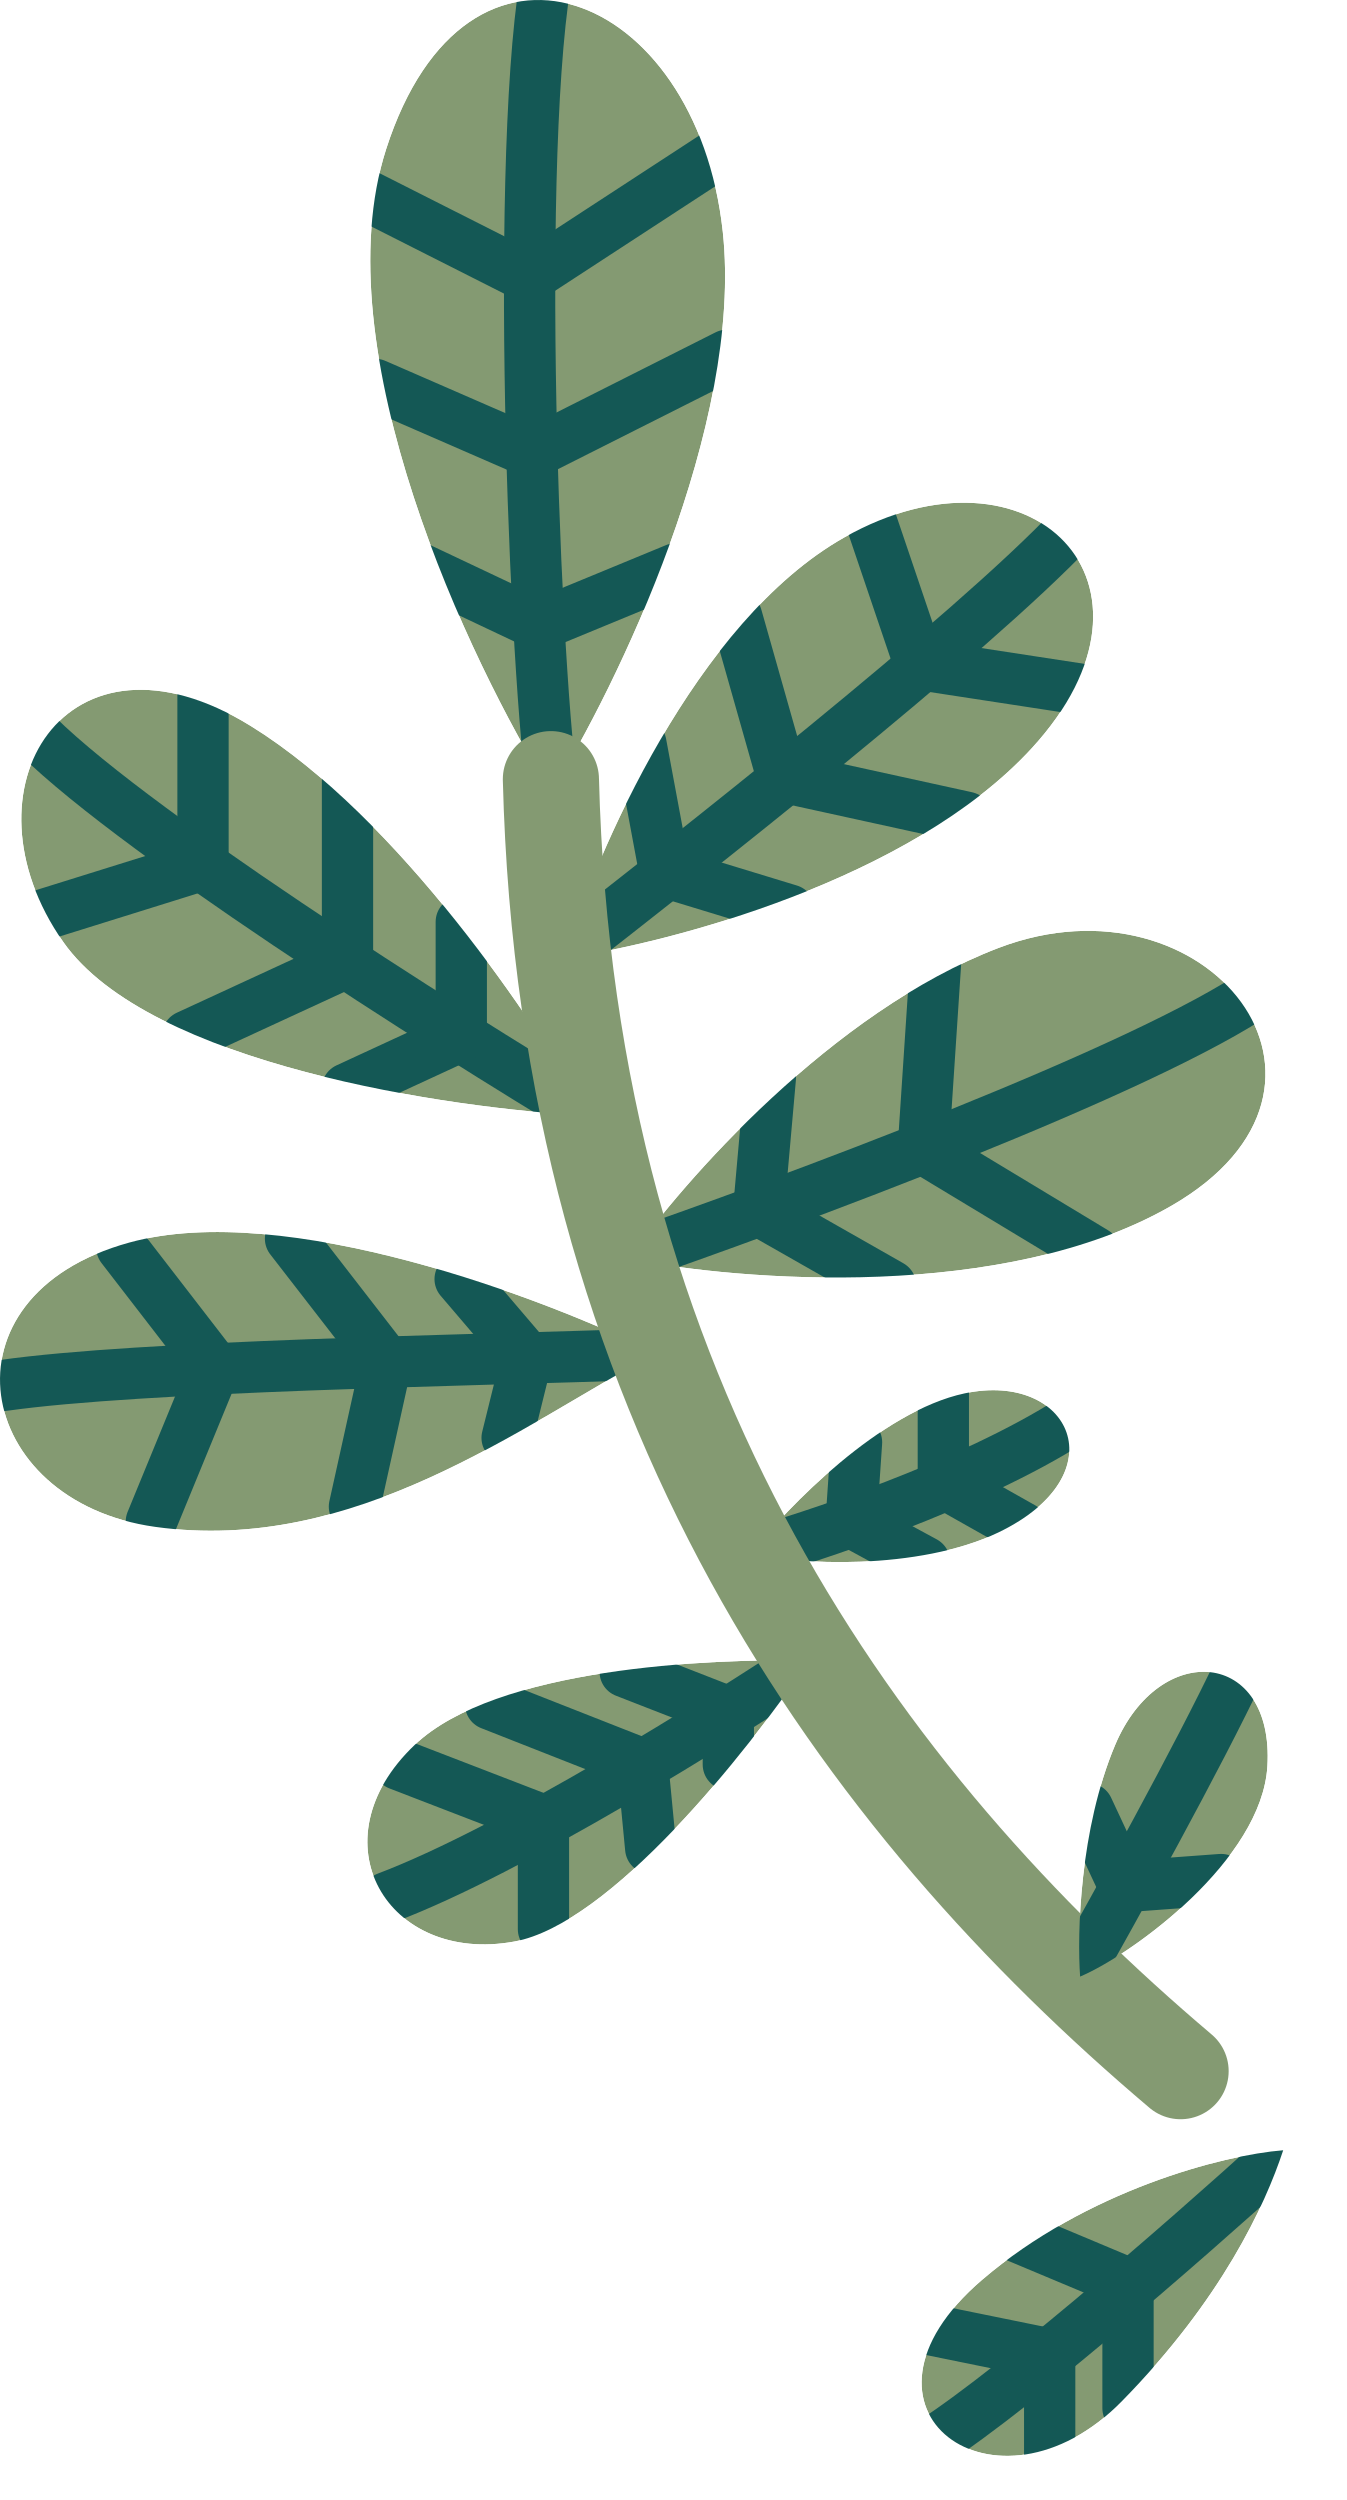
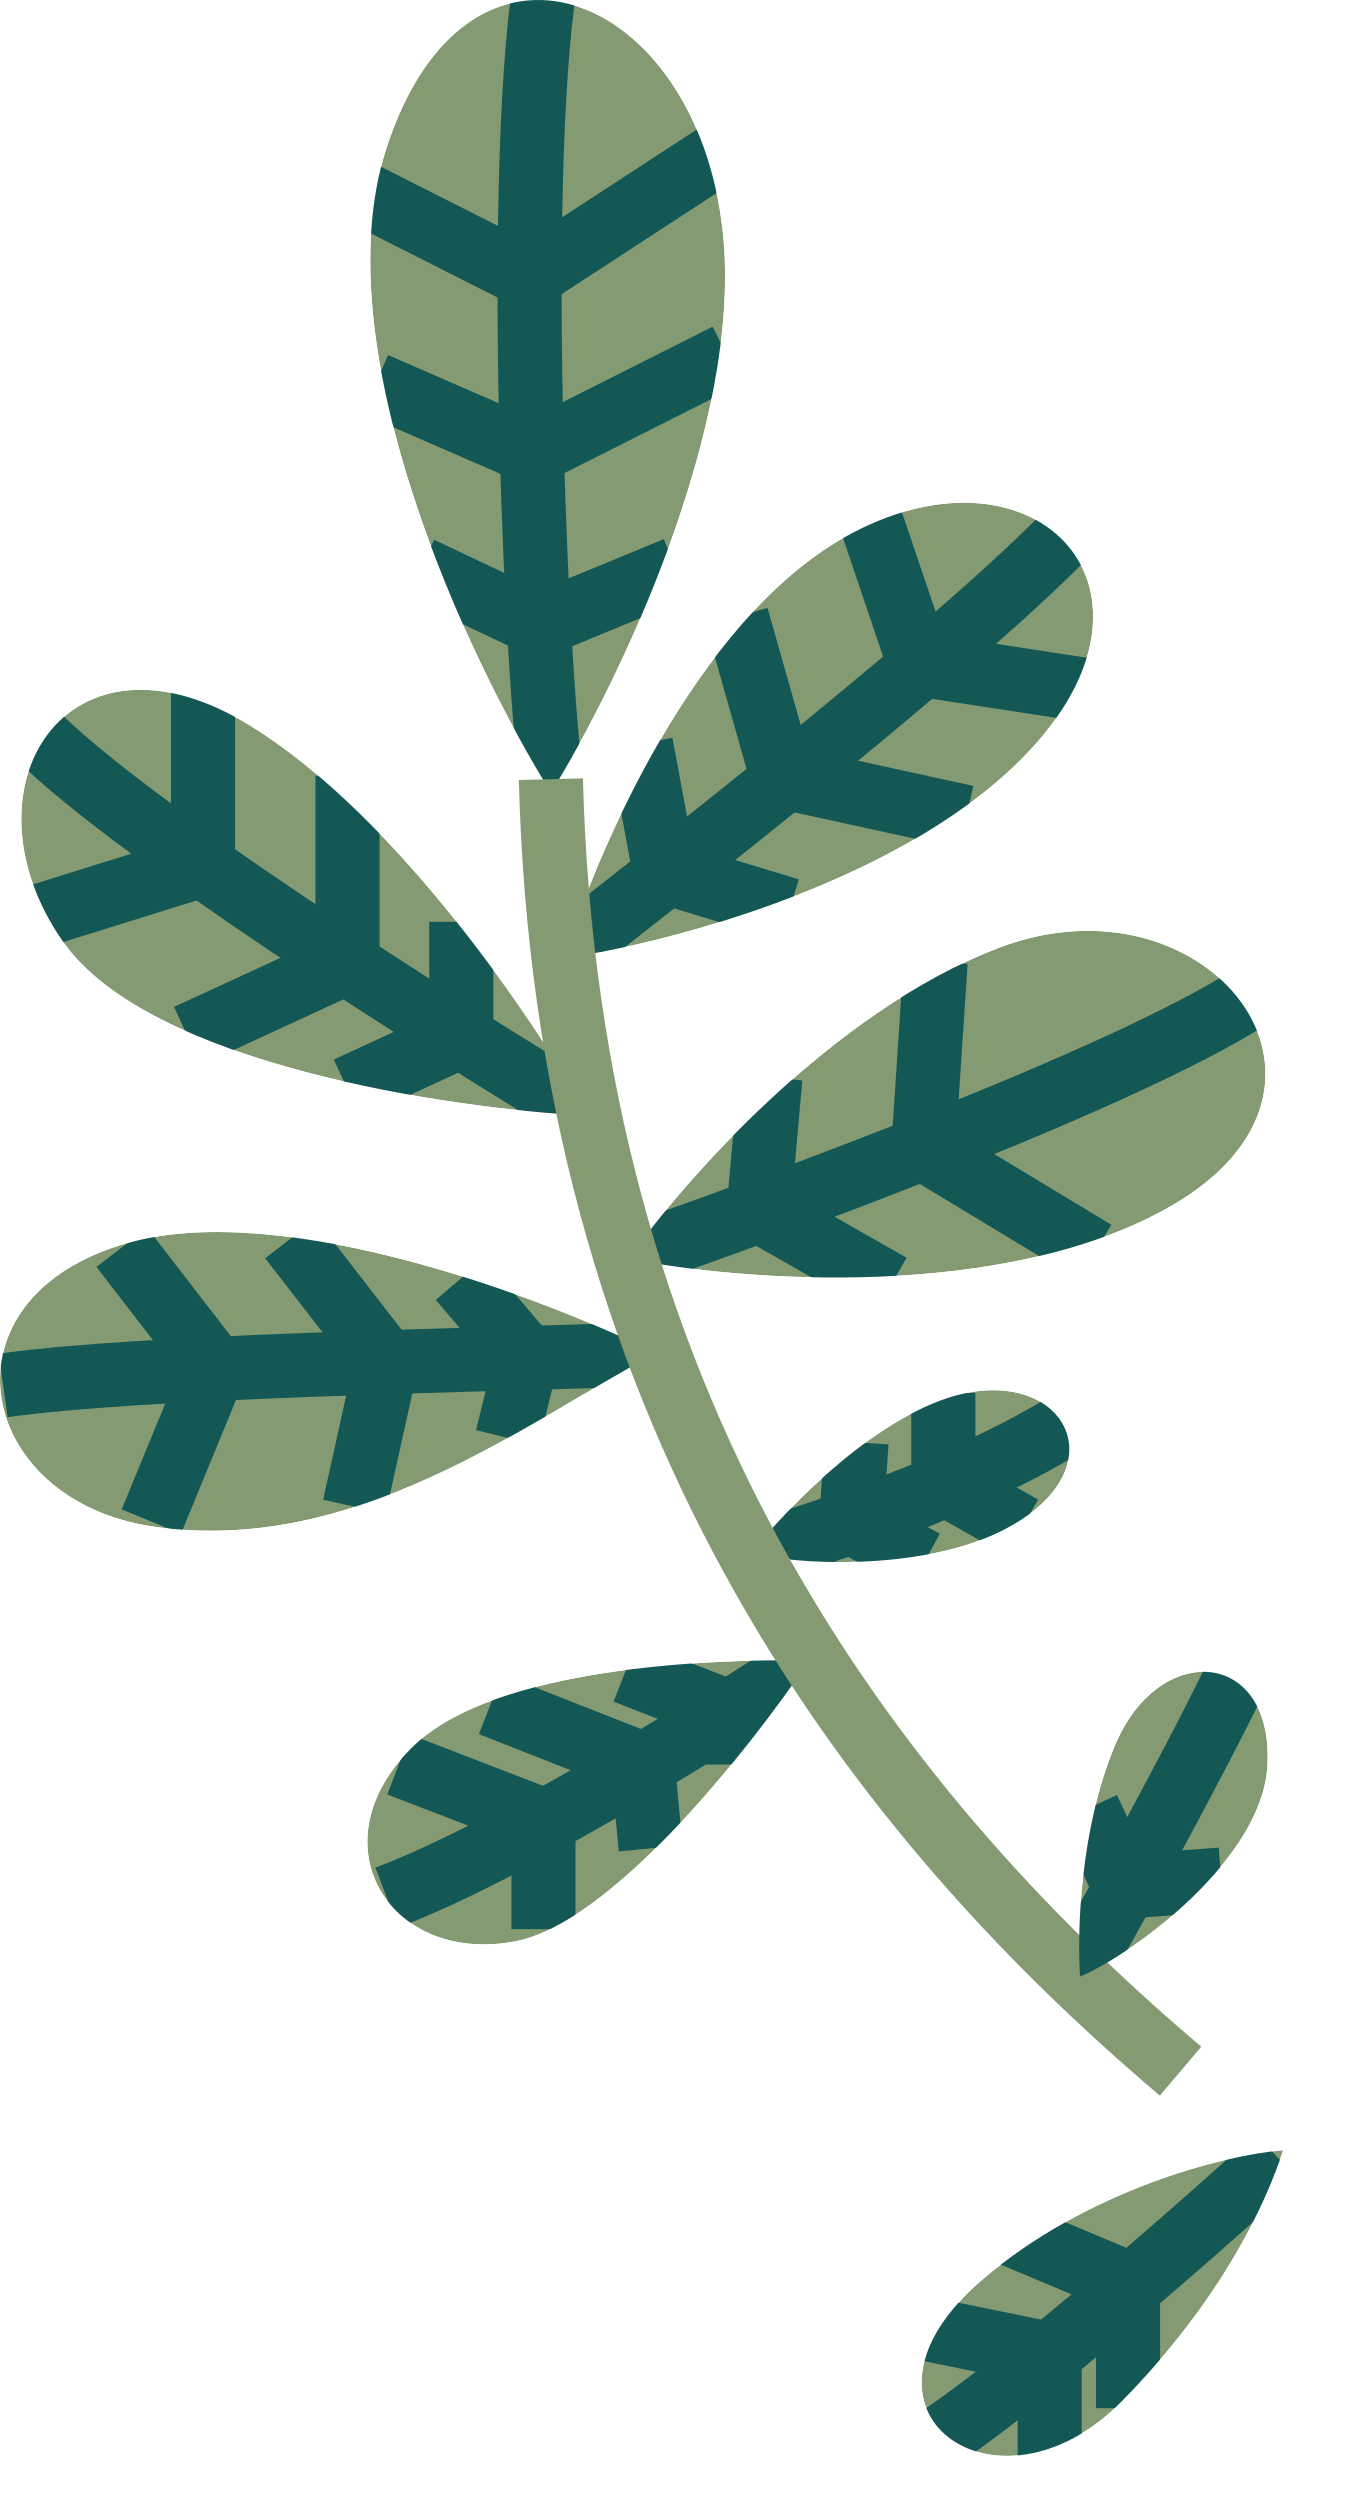
<svg xmlns="http://www.w3.org/2000/svg" width="21" height="39" viewBox="0 0 21 39" fill="none">
  <mask id="mask0_2_427" style="mask-type:alpha" maskUnits="userSpaceOnUse" x="5" y="25" width="8" height="6">
    <path d="M6.47 27.22C7.733 26.019 11.045 25.872 12.624 25.904C11.623 27.386 9.513 30.014 8.024 30.288C6.046 30.651 4.891 28.721 6.47 27.22Z" fill="#849A72" />
  </mask>
  <g mask="url(#mask0_2_427)">
    <path d="M6.47 27.22C7.733 26.019 11.045 25.872 12.624 25.904C11.623 27.386 9.513 30.014 8.024 30.288C6.046 30.651 4.891 28.721 6.47 27.22Z" fill="#849A72" />
-     <path d="M12.622 25.907C11.235 26.833 7.975 28.87 6.033 29.603" stroke="#145855" stroke-width="0.8" stroke-linecap="round" stroke-linejoin="round" />
-     <path d="M6.221 27.527L8.478 28.397V30.095" stroke="#145855" stroke-width="0.8" stroke-linecap="round" stroke-linejoin="round" />
-     <path d="M7.653 26.587L10.025 27.52L10.151 28.834" stroke="#145855" stroke-width="0.8" stroke-linecap="round" stroke-linejoin="round" />
-     <path d="M9.753 26.08L11.362 26.707V27.527" stroke="#145855" stroke-width="0.8" stroke-linecap="round" stroke-linejoin="round" />
+     <path d="M12.622 25.907C11.235 26.833 7.975 28.87 6.033 29.603" stroke="#145855" strokeWidth="0.8" strokeLinecap="round" strokeLinejoin="round" />
+     <path d="M6.221 27.527L8.478 28.397V30.095" stroke="#145855" strokeWidth="0.8" strokeLinecap="round" strokeLinejoin="round" />
+     <path d="M7.653 26.587L10.025 27.52L10.151 28.834" stroke="#145855" strokeWidth="0.8" strokeLinecap="round" strokeLinejoin="round" />
+     <path d="M9.753 26.08L11.362 26.707V27.527" stroke="#145855" strokeWidth="0.8" strokeLinecap="round" strokeLinejoin="round" />
  </g>
  <mask id="mask1_2_427" style="mask-type:alpha" maskUnits="userSpaceOnUse" x="0" y="19" width="11" height="5">
    <path d="M2.017 19.384C4.449 18.714 8.505 20.254 10.229 21.108C8.112 22.25 5.528 24.253 2.42 23.819C-0.413 23.423 -1.022 20.221 2.017 19.384Z" fill="#849A72" />
  </mask>
  <g mask="url(#mask1_2_427)">
    <path d="M2.017 19.384C4.449 18.714 8.505 20.254 10.229 21.108C8.112 22.25 5.528 24.253 2.42 23.819C-0.413 23.423 -1.022 20.221 2.017 19.384Z" fill="#849A72" />
-     <path d="M10.144 21.126C7.27 21.224 2.197 21.308 0.049 21.613" stroke="#145855" stroke-width="0.8" stroke-linecap="round" stroke-linejoin="round" />
-     <path d="M4.532 19.323L6.027 21.253L5.529 23.504" stroke="#145855" stroke-width="0.8" stroke-linecap="round" stroke-linejoin="round" />
-     <path d="M1.9 19.459L3.348 21.335L2.361 23.737" stroke="#145855" stroke-width="0.8" stroke-linecap="round" stroke-linejoin="round" />
-     <path d="M7.178 19.954L8.221 21.176L7.911 22.43" stroke="#145855" stroke-width="0.8" stroke-linecap="round" stroke-linejoin="round" />
+     <path d="M10.144 21.126C7.27 21.224 2.197 21.308 0.049 21.613" stroke="#145855" strokeWidth="0.8" strokeLinecap="round" strokeLinejoin="round" />
+     <path d="M4.532 19.323L6.027 21.253L5.529 23.504" stroke="#145855" strokeWidth="0.8" strokeLinecap="round" strokeLinejoin="round" />
+     <path d="M1.9 19.459L3.348 21.335L2.361 23.737" stroke="#145855" strokeWidth="0.8" strokeLinecap="round" strokeLinejoin="round" />
+     <path d="M7.178 19.954L8.221 21.176L7.911 22.43" stroke="#145855" strokeWidth="0.8" strokeLinecap="round" strokeLinejoin="round" />
  </g>
  <mask id="mask2_2_427" style="mask-type:alpha" maskUnits="userSpaceOnUse" x="0" y="10" width="10" height="8">
    <path d="M3.916 11.328C6.216 12.751 8.378 15.972 9.172 17.405C7 17.295 2.323 16.6 0.987 14.695C-0.683 12.313 1.042 9.548 3.916 11.328Z" fill="#849A72" />
  </mask>
  <g mask="url(#mask2_2_427)">
    <path d="M3.916 11.328C6.216 12.751 8.378 15.972 9.172 17.405C7 17.295 2.323 16.6 0.987 14.695C-0.683 12.313 1.042 9.548 3.916 11.328Z" fill="#849A72" />
-     <path d="M9.239 17.436C6.891 16.025 1.844 12.828 0.441 11.329" stroke="#145855" stroke-width="0.8" stroke-linecap="round" stroke-linejoin="round" />
-     <path d="M5.417 16.983L7.196 16.161V14.381" stroke="#145855" stroke-width="0.8" stroke-linecap="round" stroke-linejoin="round" />
-     <path d="M2.925 16.162L5.421 15.01V12.102" stroke="#145855" stroke-width="0.8" stroke-linecap="round" stroke-linejoin="round" />
-     <path d="M0.491 14.327L3.167 13.492V10.547" stroke="#145855" stroke-width="0.8" stroke-linecap="round" stroke-linejoin="round" />
+     <path d="M9.239 17.436C6.891 16.025 1.844 12.828 0.441 11.329" stroke="#145855" strokeWidth="0.8" strokeLinecap="round" strokeLinejoin="round" />
+     <path d="M5.417 16.983L7.196 16.161V14.381" stroke="#145855" strokeWidth="0.8" strokeLinecap="round" strokeLinejoin="round" />
+     <path d="M2.925 16.162L5.421 15.01V12.102" stroke="#145855" strokeWidth="0.8" strokeLinecap="round" strokeLinejoin="round" />
+     <path d="M0.491 14.327L3.167 13.492V10.547" stroke="#145855" strokeWidth="0.8" strokeLinecap="round" strokeLinejoin="round" />
  </g>
  <mask id="mask3_2_427" style="mask-type:alpha" maskUnits="userSpaceOnUse" x="5" y="0" width="7" height="13">
    <path d="M6.024 2.326C5.018 5.455 7.319 10.321 8.595 12.363C9.625 10.704 11.603 6.631 11.275 3.612C10.865 -0.162 7.282 -1.584 6.024 2.326Z" fill="#849A72" />
  </mask>
  <g mask="url(#mask3_2_427)">
    <path d="M6.024 2.326C5.018 5.455 7.319 10.321 8.595 12.363C9.625 10.704 11.603 6.631 11.275 3.612C10.865 -0.162 7.282 -1.584 6.024 2.326Z" fill="#849A72" />
-     <path d="M8.509 -0.292C8.01 2.819 8.372 11.218 8.673 12.677" stroke="#145855" stroke-width="0.8" stroke-linecap="round" stroke-linejoin="round" />
-     <path d="M6.557 8.872L8.416 9.751L10.546 8.872" stroke="#145855" stroke-width="0.8" stroke-linecap="round" stroke-linejoin="round" />
-     <path d="M5.854 5.997L8.313 7.068L11.342 5.542" stroke="#145855" stroke-width="0.8" stroke-linecap="round" stroke-linejoin="round" />
-     <path d="M5.513 2.944L8.248 4.327L11.168 2.422" stroke="#145855" stroke-width="0.8" stroke-linecap="round" stroke-linejoin="round" />
+     <path d="M8.509 -0.292C8.01 2.819 8.372 11.218 8.673 12.677" stroke="#145855" strokeWidth="0.8" strokeLinecap="round" strokeLinejoin="round" />
+     <path d="M6.557 8.872L8.416 9.751L10.546 8.872" stroke="#145855" strokeWidth="0.8" strokeLinecap="round" strokeLinejoin="round" />
+     <path d="M5.854 5.997L8.313 7.068L11.342 5.542" stroke="#145855" strokeWidth="0.8" strokeLinecap="round" strokeLinejoin="round" />
+     <path d="M5.513 2.944L8.248 4.327L11.168 2.422" stroke="#145855" strokeWidth="0.8" strokeLinecap="round" strokeLinejoin="round" />
  </g>
  <mask id="mask4_2_427" style="mask-type:alpha" maskUnits="userSpaceOnUse" x="8" y="7" width="10" height="8">
    <path d="M13.172 8.383C10.853 9.692 9.293 13.305 8.802 14.948C10.445 14.713 14.203 13.73 16.092 11.676C18.453 9.108 16.071 6.747 13.172 8.383Z" fill="#849A72" />
  </mask>
  <g mask="url(#mask4_2_427)">
    <path d="M13.172 8.383C10.853 9.692 9.293 13.305 8.802 14.948C10.445 14.713 14.203 13.73 16.092 11.676C18.453 9.108 16.071 6.747 13.172 8.383Z" fill="#849A72" />
-     <path d="M8.704 14.957C10.701 13.402 15.133 9.927 16.746 8.217" stroke="#145855" stroke-width="0.8" stroke-linecap="round" stroke-linejoin="round" />
-     <path d="M9.998 11.601L10.371 13.604L12.316 14.197" stroke="#145855" stroke-width="0.8" stroke-linecap="round" stroke-linejoin="round" />
-     <path d="M11.492 9.619L12.201 12.119L15.076 12.749" stroke="#145855" stroke-width="0.8" stroke-linecap="round" stroke-linejoin="round" />
-     <path d="M13.52 7.925L14.347 10.367L16.906 10.759" stroke="#145855" stroke-width="0.8" stroke-linecap="round" stroke-linejoin="round" />
+     <path d="M8.704 14.957C10.701 13.402 15.133 9.927 16.746 8.217" stroke="#145855" strokeWidth="0.8" strokeLinecap="round" strokeLinejoin="round" />
+     <path d="M9.998 11.601L10.371 13.604L12.316 14.197" stroke="#145855" strokeWidth="0.8" strokeLinecap="round" strokeLinejoin="round" />
+     <path d="M11.492 9.619L12.201 12.119L15.076 12.749" stroke="#145855" strokeWidth="0.8" strokeLinecap="round" strokeLinejoin="round" />
+     <path d="M13.52 7.925L14.347 10.367L16.906 10.759" stroke="#145855" strokeWidth="0.8" strokeLinecap="round" strokeLinejoin="round" />
  </g>
  <mask id="mask5_2_427" style="mask-type:alpha" maskUnits="userSpaceOnUse" x="9" y="14" width="11" height="6">
    <path d="M15.582 14.786C12.985 15.775 10.652 18.432 9.81 19.636C11.549 19.985 15.674 20.308 18.271 18.812C21.518 16.942 18.829 13.55 15.582 14.786Z" fill="#849A72" />
  </mask>
  <g mask="url(#mask5_2_427)">
    <path d="M15.582 14.786C12.985 15.775 10.652 18.432 9.81 19.636C11.549 19.985 15.674 20.308 18.271 18.812C21.518 16.942 18.829 13.55 15.582 14.786Z" fill="#849A72" />
-     <path d="M9.633 19.675C12.231 18.783 17.879 16.687 19.679 15.434" stroke="#145855" stroke-width="0.8" stroke-linecap="round" stroke-linejoin="round" />
-     <path d="M12.018 16.811L11.834 18.882L13.895 20.055" stroke="#145855" stroke-width="0.8" stroke-linecap="round" stroke-linejoin="round" />
-     <path d="M14.596 15.004L14.403 17.919L17.078 19.534" stroke="#145855" stroke-width="0.8" stroke-linecap="round" stroke-linejoin="round" />
+     <path d="M9.633 19.675C12.231 18.783 17.879 16.687 19.679 15.434" stroke="#145855" strokeWidth="0.8" strokeLinecap="round" strokeLinejoin="round" />
+     <path d="M12.018 16.811L11.834 18.882L13.895 20.055" stroke="#145855" strokeWidth="0.8" strokeLinecap="round" strokeLinejoin="round" />
+     <path d="M14.596 15.004L14.403 17.919L17.078 19.534" stroke="#145855" strokeWidth="0.8" strokeLinecap="round" strokeLinejoin="round" />
  </g>
  <mask id="mask6_2_427" style="mask-type:alpha" maskUnits="userSpaceOnUse" x="11" y="21" width="6" height="4">
    <path d="M15.051 21.736C13.735 22.016 12.286 23.509 11.726 24.221C12.38 24.419 14.332 24.505 15.575 23.906C17.465 22.996 16.695 21.387 15.051 21.736Z" fill="#849A72" />
  </mask>
  <g mask="url(#mask6_2_427)">
    <path d="M15.051 21.736C13.735 22.016 12.286 23.509 11.726 24.221C12.38 24.419 14.332 24.505 15.575 23.906C17.465 22.996 16.695 21.387 15.051 21.736Z" fill="#849A72" />
-     <path d="M11.606 24.275C12.652 23.989 15.141 23.166 16.725 22.153" stroke="#145855" stroke-width="0.8" stroke-linecap="round" stroke-linejoin="round" />
-     <path d="M13.362 22.5L13.277 23.744L14.423 24.366" stroke="#145855" stroke-width="0.8" stroke-linecap="round" stroke-linejoin="round" />
-     <path d="M14.716 21.731V23.134L15.948 23.829" stroke="#145855" stroke-width="0.8" stroke-linecap="round" stroke-linejoin="round" />
+     <path d="M11.606 24.275C12.652 23.989 15.141 23.166 16.725 22.153" stroke="#145855" strokeWidth="0.8" strokeLinecap="round" strokeLinejoin="round" />
+     <path d="M13.362 22.5L13.277 23.744L14.423 24.366" stroke="#145855" strokeWidth="0.8" strokeLinecap="round" strokeLinejoin="round" />
+     <path d="M14.716 21.731V23.134L15.948 23.829" stroke="#145855" strokeWidth="0.8" strokeLinecap="round" strokeLinejoin="round" />
  </g>
-   <path d="M18.417 32.31C13.462 28.116 8.838 21.876 8.594 12.155" stroke="#849A72" stroke-width="1.5" stroke-linecap="round" stroke-linejoin="round" />
+   <path d="M18.417 32.31C13.462 28.116 8.838 21.876 8.594 12.155" stroke="#849A72" strokeWidth="1.5" strokeLinecap="round" strokeLinejoin="round" />
  <mask id="mask7_2_427" style="mask-type:alpha" maskUnits="userSpaceOnUse" x="14" y="33" width="7" height="6">
    <path d="M15.32 35.566C16.943 34.175 19.077 33.618 20.018 33.544C19.733 34.408 19.059 35.871 17.499 37.461C15.548 39.45 12.957 37.592 15.32 35.566Z" fill="#849A72" />
  </mask>
  <g mask="url(#mask7_2_427)">
    <path d="M15.32 35.566C16.943 34.175 19.077 33.618 20.018 33.544C19.733 34.408 19.059 35.871 17.499 37.461C15.548 39.45 12.957 37.592 15.32 35.566Z" fill="#849A72" />
-     <path d="M19.927 33.652C18.528 34.923 15.437 37.626 14.261 38.274" stroke="#145855" stroke-width="0.8" stroke-linecap="round" stroke-linejoin="round" />
-     <path d="M14.342 36.309L16.375 36.723V38.48" stroke="#145855" stroke-width="0.8" stroke-linecap="round" stroke-linejoin="round" />
-     <path d="M15.784 34.859L17.597 35.619V37.568" stroke="#145855" stroke-width="0.8" stroke-linecap="round" stroke-linejoin="round" />
+     <path d="M19.927 33.652C18.528 34.923 15.437 37.626 14.261 38.274" stroke="#145855" strokeWidth="0.8" strokeLinecap="round" strokeLinejoin="round" />
+     <path d="M14.342 36.309L16.375 36.723V38.48" stroke="#145855" strokeWidth="0.8" strokeLinecap="round" strokeLinejoin="round" />
+     <path d="M15.784 34.859L17.597 35.619V37.568" stroke="#145855" strokeWidth="0.8" strokeLinecap="round" strokeLinejoin="round" />
  </g>
  <mask id="mask8_2_427" style="mask-type:alpha" maskUnits="userSpaceOnUse" x="16" y="26" width="4" height="5">
    <path d="M17.397 27.22C16.842 28.535 16.801 30.178 16.85 30.835C17.677 30.482 19.683 29.015 19.771 27.555C19.881 25.729 18.091 25.577 17.397 27.22Z" fill="#849A72" />
  </mask>
  <g mask="url(#mask8_2_427)">
    <path d="M17.397 27.22C16.842 28.535 16.801 30.178 16.85 30.835C17.677 30.482 19.683 29.015 19.771 27.555C19.881 25.729 18.091 25.577 17.397 27.22Z" fill="#849A72" />
-     <path d="M16.762 30.868C17.355 29.821 18.702 27.388 19.342 26.031" stroke="#145855" stroke-width="0.8" stroke-linecap="round" stroke-linejoin="round" />
-     <path d="M16.971 28.213L17.54 29.432L19.05 29.321" stroke="#145855" stroke-width="0.8" stroke-linecap="round" stroke-linejoin="round" />
+     <path d="M16.762 30.868C17.355 29.821 18.702 27.388 19.342 26.031" stroke="#145855" strokeWidth="0.8" strokeLinecap="round" strokeLinejoin="round" />
+     <path d="M16.971 28.213L17.54 29.432L19.05 29.321" stroke="#145855" strokeWidth="0.8" strokeLinecap="round" strokeLinejoin="round" />
  </g>
</svg>
